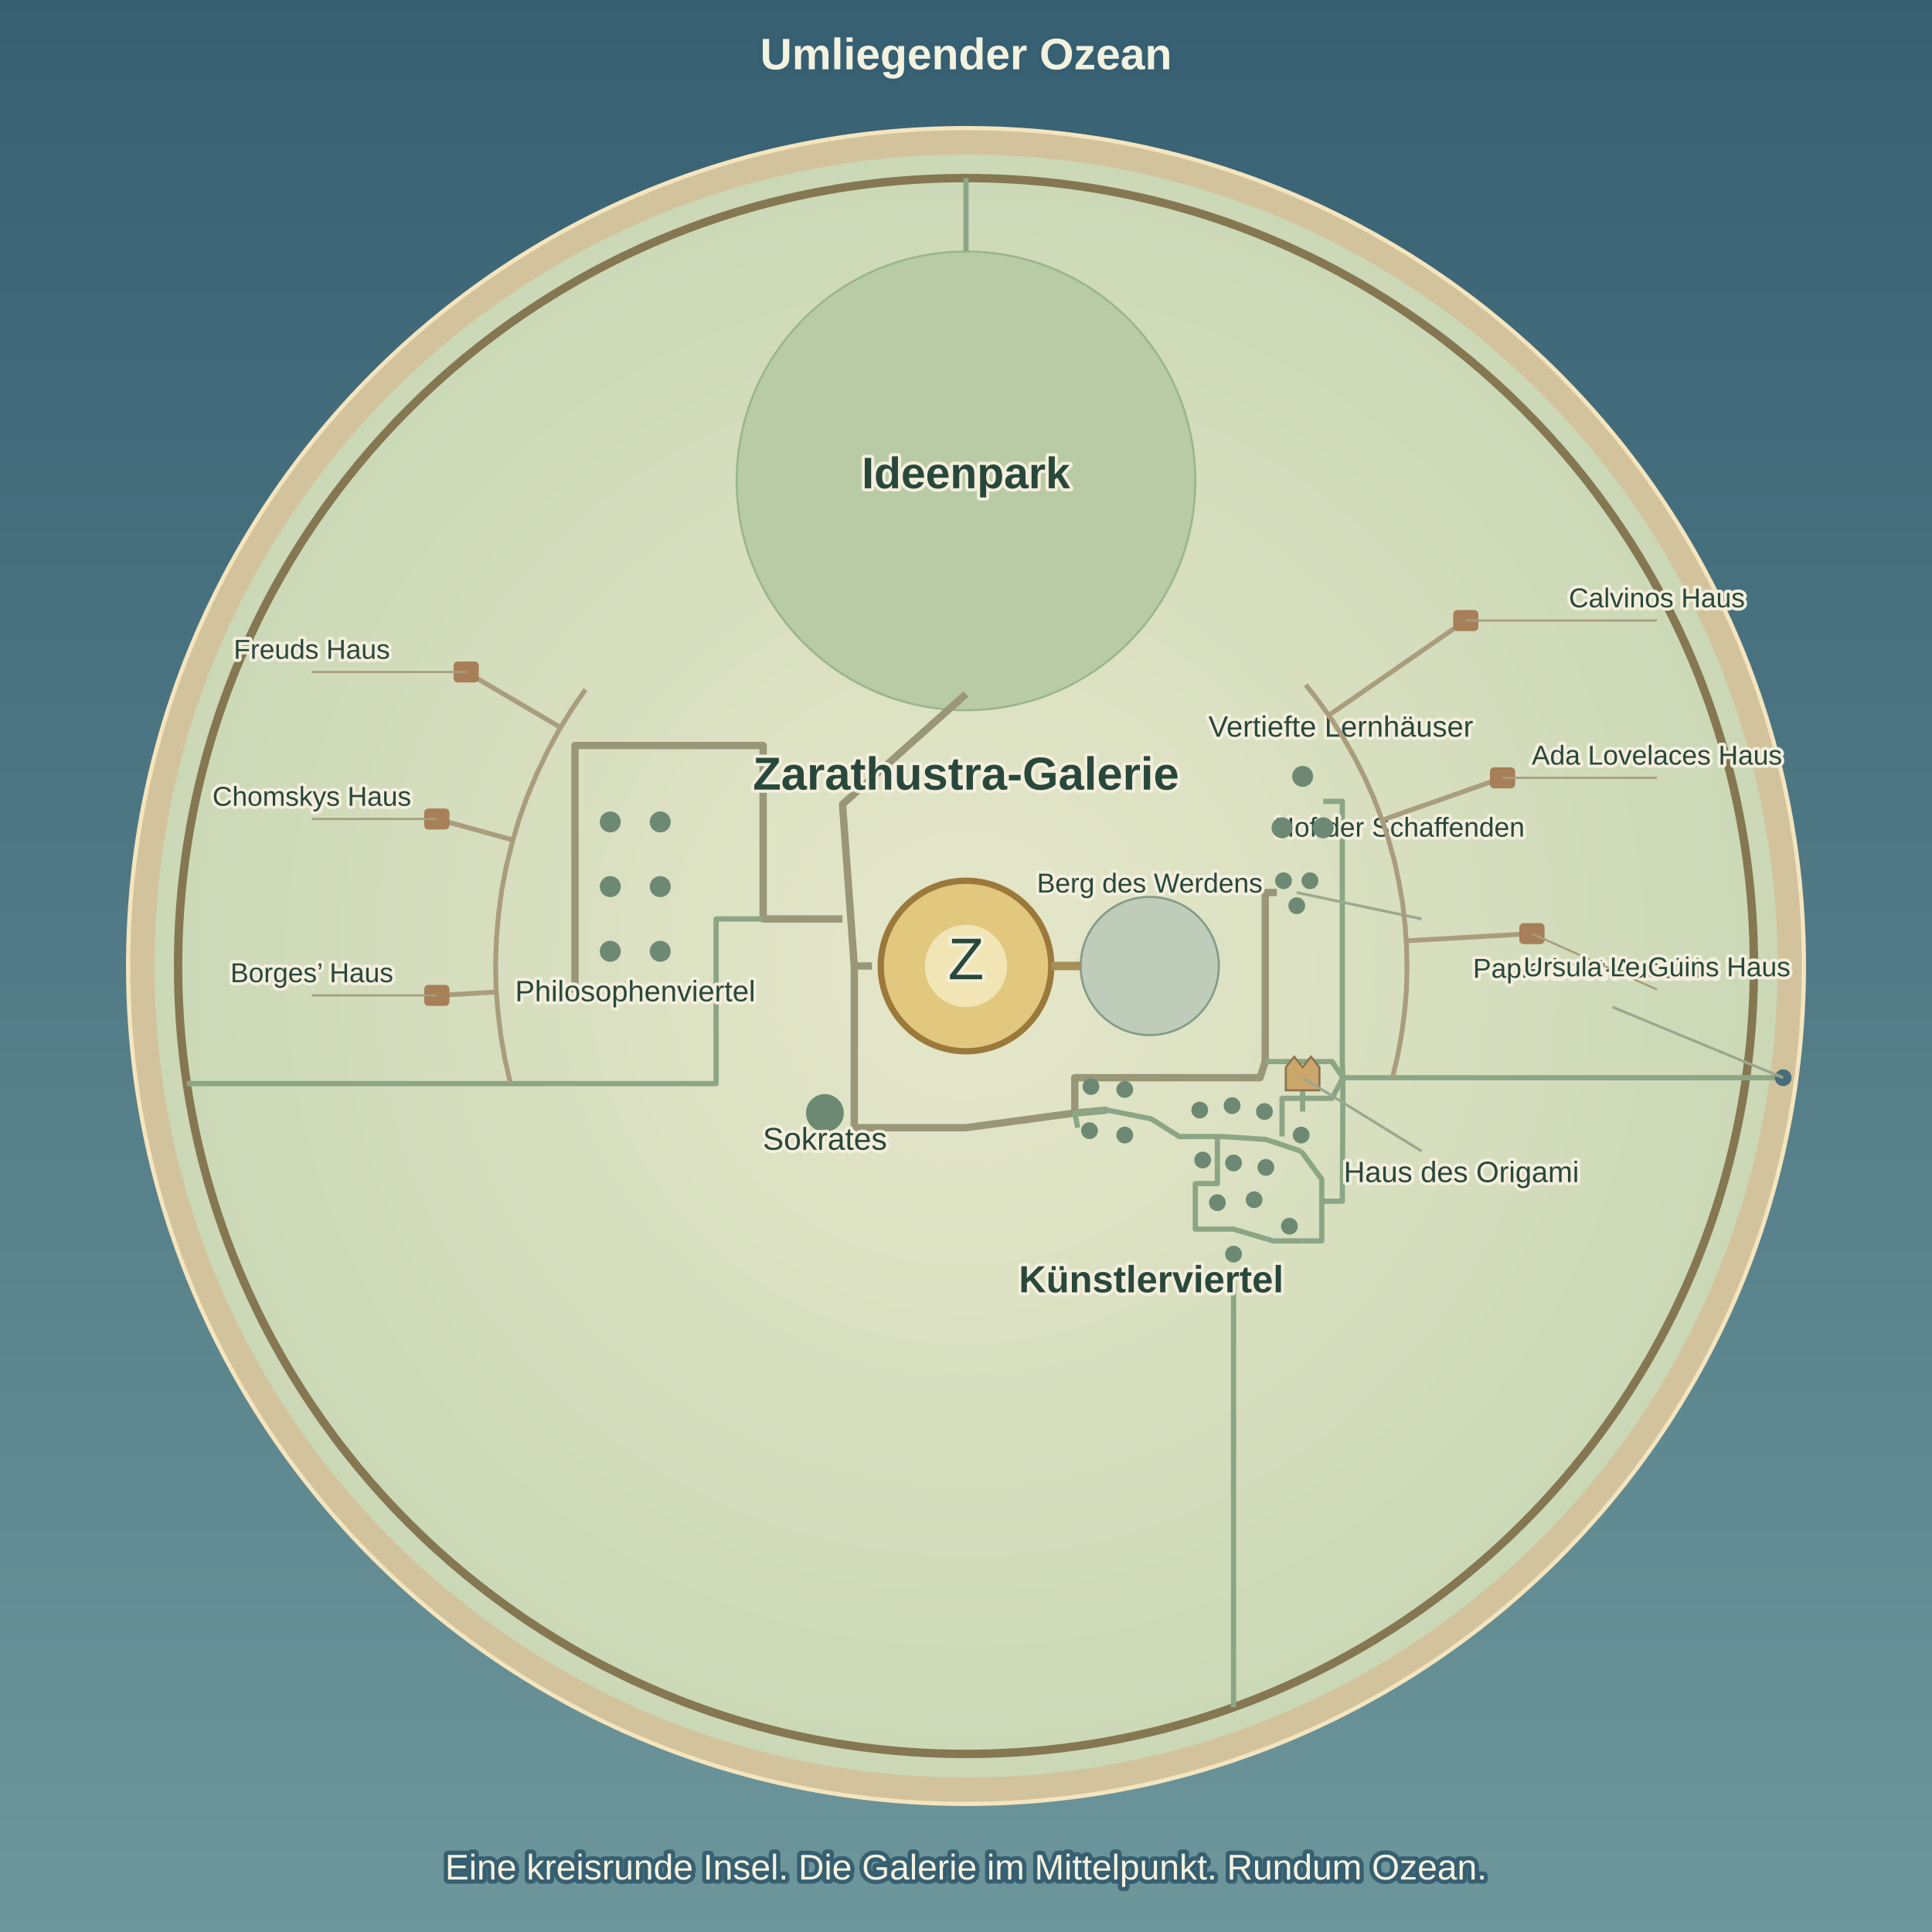
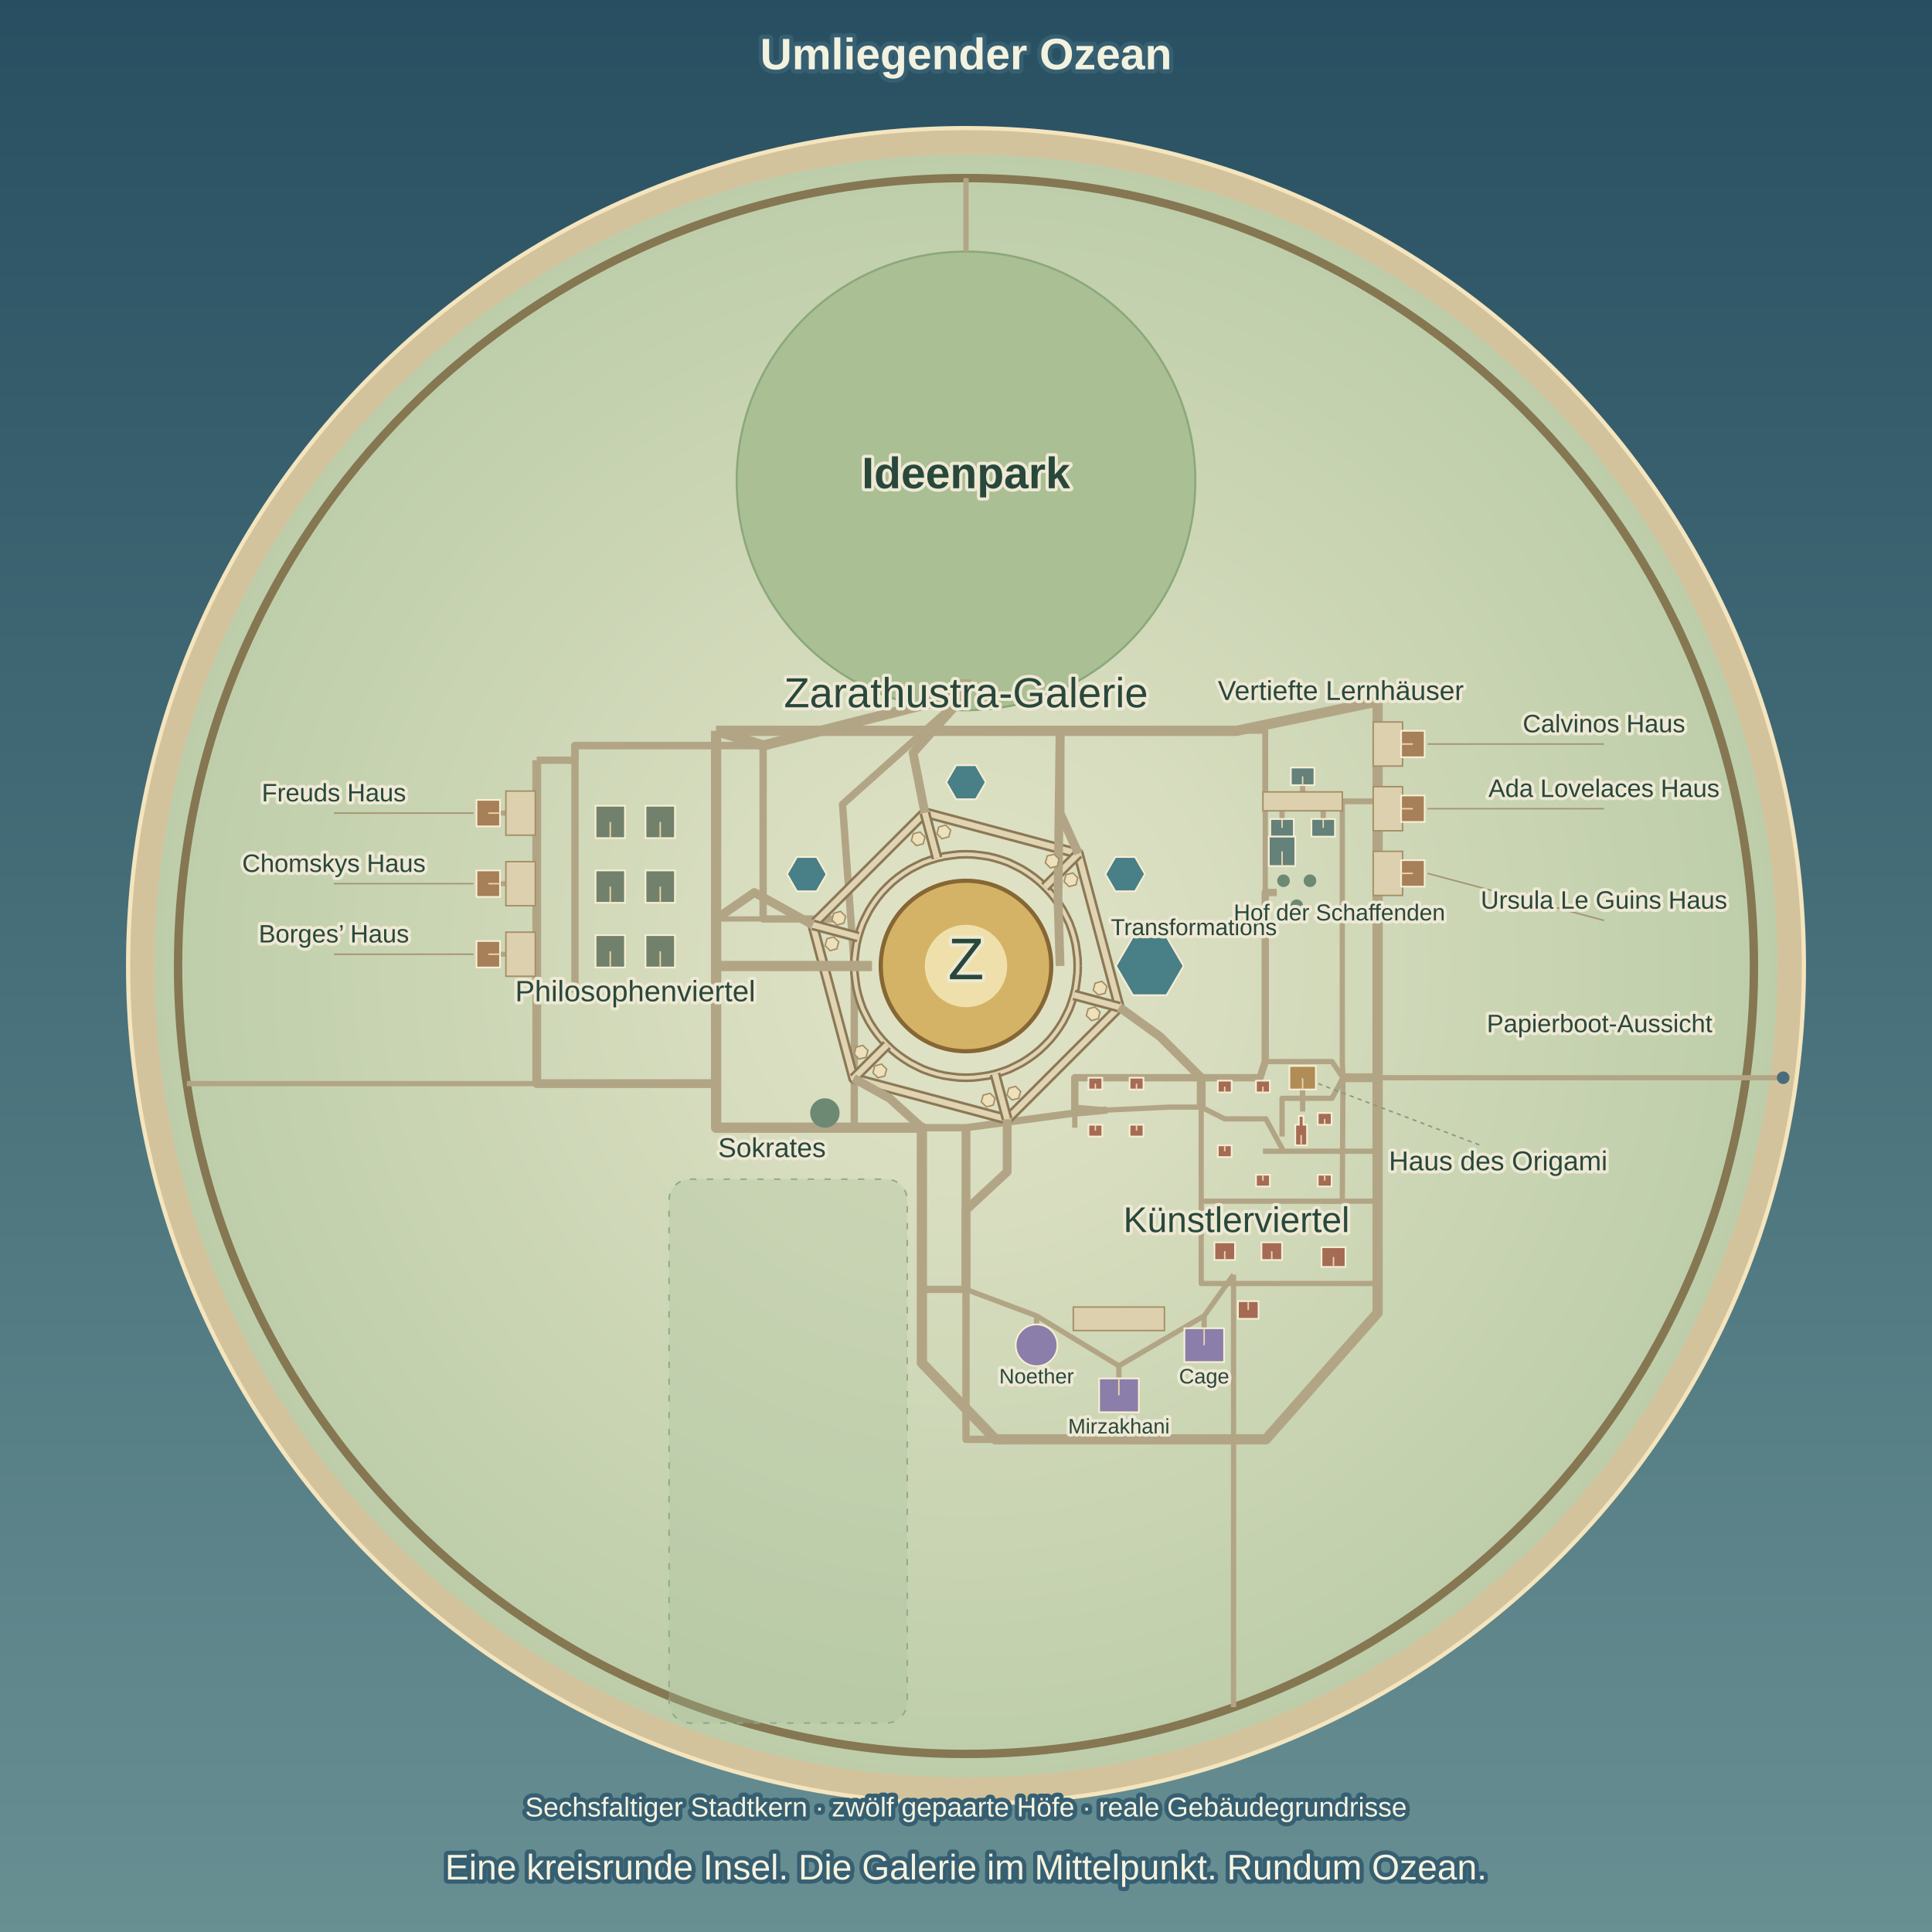
<svg xmlns="http://www.w3.org/2000/svg" viewBox="0 0 920 920" lang="de" role="img" aria-label="Eine Insel um Zarathustra">
  <defs>
    <linearGradient id="ocean" x2="0" y2="1">
-       <stop stop-color="#365f72" />
-       <stop offset="1" stop-color="#6d979b" />
+       <stop stop-color="#274f61" />
+       <stop offset="1" stop-color="#689093" />
    </linearGradient>
    <radialGradient id="lawn">
-       <stop stop-color="#e6e7ca" />
-       <stop offset="1" stop-color="#cbd8b6" />
+       <stop stop-color="#e3e4c8" />
+       <stop offset="1" stop-color="#bdcda9" />
    </radialGradient>
  </defs>
-   <style>text{paint-order:stroke;stroke:#f3efdc;stroke-width:3px;stroke-linejoin:round}text[font-size="21"],text[font-size="22"],text[font-size="18"]{font-weight:600}text[fill="#f3f2df"],text[fill="#f5f3df"]{stroke:#365f72;stroke-width:4px}</style>
+   <style>text{paint-order:stroke;stroke:#eee9d4;stroke-width:3px;stroke-linejoin:round}text[font-size="21"],text[font-size="22"],text[font-size="18"]{font-weight:600}text[fill="#f3f2df"],text[fill="#f5f3df"]{stroke:#365f72;stroke-width:4px}</style>
  <rect width="920" height="920" fill="url(#ocean)" />
  <g font-family="Tahoma,Arial,sans-serif" direction="ltr">
    <circle data-island="true" cx="460" cy="460" r="399" fill="#d3c39c" stroke="#f4e5be" stroke-width="2" />
    <circle cx="460" cy="460" r="386.4" fill="url(#lawn)" />
    <circle cx="460" cy="460" r="375.2" fill="none" stroke="#857751" stroke-width="4" />
+     <rect data-private-home-reserve="true" x="318.6" y="561.5" width="113.4" height="259" rx="10" fill="#a9bf9b" fill-opacity=".3" stroke="#8ca78a" stroke-width=".7" stroke-dasharray="3 5" />
    <text x="460" y="33" text-anchor="middle" font-size="21" fill="#f3f2df">Umliegender Ozean</text>
-     <circle cx="460" cy="229" r="109.2" fill="#b9cba4" stroke="#9ab68c" />
+     <circle cx="460" cy="229" r="109.2" fill="#aabf94" stroke="#8ba87c" />
    <text x="460" y="232.5" text-anchor="middle" font-size="21" fill="#29483c">Ideenpark</text>
-     <polyline points="415.2,460.0 406.8,460.0 406.8,537.0 460.0,537.0 511.8,530.0 527.2,528.6" fill="none" stroke="#999777" stroke-width="3.5" stroke-linejoin="round" />
-     <polyline points="406.8,460.0 401.2,383.0 460.0,330.5" fill="none" stroke="#999777" stroke-width="3.5" stroke-linejoin="round" />
-     <polyline points="511.8,530.0 511.8,513.2 600.0,513.2 602.5,505.5 602.5,425.0 608.0,425.0" fill="none" stroke="#999777" stroke-width="3.5" stroke-linejoin="round" />
-     <polyline points="401.2,437.6 363.4,437.6 363.4,355.0 273.8,355.0 273.8,472.6" fill="none" stroke="#999777" stroke-width="3.5" stroke-linejoin="round" />
-     <polyline points="513.2,537.0 511.8,530.0 527.2,528.6 548.2,532.8 561.5,541.2 581.8,541.2 602.8,542.6 619.6,548.2" fill="none" stroke="#8ca685" stroke-width="2.5" stroke-linejoin="round" />
-     <polyline points="579.7,541.2 579.7,563.6 569.2,563.6 569.2,585.3 587.4,585.3 606.3,590.9 620.3,590.9" fill="none" stroke="#8ca685" stroke-width="2.5" stroke-linejoin="round" />
-     <polyline points="619.6,548.2 629.4,561.5 629.4,590.9 620.3,590.9" fill="none" stroke="#8ca685" stroke-width="2.5" stroke-linejoin="round" />
-     <polyline points="610.5,541.2 610.5,523.0 620.3,523.0 620.3,518.8" fill="none" stroke="#8ca685" stroke-width="2.5" stroke-linejoin="round" />
-     <polyline points="620.3,529.3 620.3,518.8" fill="none" stroke="#8ca685" stroke-width="2.5" stroke-linejoin="round" />
-     <polyline points="620.3,523.0 634.3,523.0 639.5,513.2" fill="none" stroke="#8ca685" stroke-width="2.5" stroke-linejoin="round" />
-     <polyline points="630.1,381.6 639.2,381.6 639.2,505.5 639.5,513.2 639.2,572.0 629.4,572.0" fill="none" stroke="#8ca685" stroke-width="2.5" stroke-linejoin="round" />
-     <polyline points="602.5,505.5 610.5,505.5 634.3,505.5 639.5,513.2" fill="none" stroke="#8ca685" stroke-width="2.5" stroke-linejoin="round" />
-     <polyline points="639.5,513.2 705.0,513.2 831.4,513.2 849.1,513.2" fill="none" stroke="#8ca685" stroke-width="2.5" stroke-linejoin="round" />
-     <polyline points="460.0,119.8 460.0,84.8" fill="none" stroke="#8ca685" stroke-width="2.5" stroke-linejoin="round" />
-     <polyline points="363.4,437.6 341.0,437.6 341.0,516.0 215.0,516.0 89.0,516.0" fill="none" stroke="#8ca685" stroke-width="2.5" stroke-linejoin="round" />
-     <polyline points="587.4,607.0 587.4,677.0 587.4,812.9" fill="none" stroke="#8ca685" stroke-width="2.5" stroke-linejoin="round" />
-     <circle data-gallery-centre="true" cx="460" cy="460" r="40.6" fill="#e2c77e" stroke="#9b793a" stroke-width="3" />
-     <circle cx="460" cy="460" r="19.6" fill="#f1e5b5" />
+     <polyline points="415.2,460.0 406.8,460.0 406.8,537.0 460.0,537.0 511.8,530.0 527.2,528.6" fill="none" stroke="#b2a585" stroke-width="3.5" stroke-linejoin="round" />
+     <polyline points="406.8,460.0 401.2,383.0 460.0,330.5" fill="none" stroke="#b2a585" stroke-width="3.5" stroke-linejoin="round" />
+     <polyline points="511.8,530.0 511.8,513.2 600.0,513.2 602.5,505.5 602.5,425.0 608.0,425.0" fill="none" stroke="#b2a585" stroke-width="3.5" stroke-linejoin="round" />
+     <polyline points="401.2,437.6 363.4,437.6 363.4,355.0 273.8,355.0 273.8,472.6" fill="none" stroke="#b2a585" stroke-width="3.5" stroke-linejoin="round" />
+     <polyline points="511.8,537.0 511.8,527.2 527.2,528.6 556.6,527.2 572.0,527.2 583.2,532.8 602.8,532.8 611.2,548.2 619.6,548.2 637.8,548.2 656.0,548.2" fill="none" stroke="#b2a585" stroke-width="2.5" stroke-linejoin="round" />
+     <polyline points="572.0,527.2 572.0,611.2 635.0,611.2 656.0,611.2" fill="none" stroke="#b2a585" stroke-width="2.5" stroke-linejoin="round" />
+     <polyline points="572.0,572.0 656.0,572.0 656.0,611.2" fill="none" stroke="#b2a585" stroke-width="2.5" stroke-linejoin="round" />
+     <polyline points="656.0,548.2 656.0,513.2" fill="none" stroke="#b2a585" stroke-width="2.5" stroke-linejoin="round" />
+     <polyline points="601.4,548.2 611.2,548.2" fill="none" stroke="#b2a585" stroke-width="2.5" stroke-linejoin="round" />
+     <polyline points="610.5,541.2 610.5,523.0 620.3,523.0 620.3,518.8" fill="none" stroke="#b2a585" stroke-width="2.5" stroke-linejoin="round" />
+     <polyline points="620.3,529.3 620.3,518.8" fill="none" stroke="#b2a585" stroke-width="2.5" stroke-linejoin="round" />
+     <polyline points="620.3,523.0 634.3,523.0 639.5,513.2" fill="none" stroke="#b2a585" stroke-width="2.5" stroke-linejoin="round" />
+     <polyline points="630.1,381.6 639.2,381.6 639.2,505.5 639.5,513.2 639.2,572.0 629.4,572.0" fill="none" stroke="#b2a585" stroke-width="2.5" stroke-linejoin="round" />
+     <polyline points="602.5,505.5 610.5,505.5 634.3,505.5 639.5,513.2" fill="none" stroke="#b2a585" stroke-width="2.5" stroke-linejoin="round" />
+     <polyline points="639.5,513.2 705.0,513.2 831.4,513.2 849.1,513.2" fill="none" stroke="#b2a585" stroke-width="2.5" stroke-linejoin="round" />
+     <polyline points="460.0,119.8 460.0,84.8" fill="none" stroke="#b2a585" stroke-width="2.5" stroke-linejoin="round" />
+     <polyline points="363.4,437.6 341.0,437.6 341.0,516.0 215.0,516.0 89.0,516.0" fill="none" stroke="#b2a585" stroke-width="2.5" stroke-linejoin="round" />
+     <polyline points="587.4,607.0 587.4,677.0 587.4,812.9" fill="none" stroke="#b2a585" stroke-width="2.5" stroke-linejoin="round" />
+     <polyline points="460.0,614.0 493.6,626.6 532.8,650.4 573.4,626.6 587.4,607.0" fill="none" stroke="#b2a585" stroke-width="2.5" stroke-linejoin="round" />
+     <polyline points="493.6,626.6 493.6,632.2" fill="none" stroke="#b2a585" stroke-width="2.5" stroke-linejoin="round" />
+     <polyline points="532.8,650.4 532.8,656.0" fill="none" stroke="#b2a585" stroke-width="2.5" stroke-linejoin="round" />
+     <polyline points="573.4,626.6 573.4,632.2" fill="none" stroke="#b2a585" stroke-width="2.5" stroke-linejoin="round" />
+     <polyline points="602.5,425.0 602.5,381.6 630.1,381.6" fill="none" stroke="#b2a585" stroke-width="2.5" stroke-linejoin="round" />
+     <polyline points="610.5,381.6 610.5,390.0" fill="none" stroke="#b2a585" stroke-width="2.5" stroke-linejoin="round" />
+     <polyline points="630.1,381.6 630.1,390.0" fill="none" stroke="#b2a585" stroke-width="2.5" stroke-linejoin="round" />
+     <polyline points="620.3,381.6 620.3,373.9" fill="none" stroke="#b2a585" stroke-width="2.5" stroke-linejoin="round" />
+     <polyline points="255.6,362.0 255.6,516.0 341.0,516.0" fill="none" stroke="#b2a585" stroke-width="4.2" stroke-linejoin="round" />
+     <polyline points="255.6,362.0 273.8,362.0 273.8,355.0 363.4,355.0" fill="none" stroke="#b2a585" stroke-width="3.5" stroke-linejoin="round" />
+     <polyline points="656.0,334.0 656.0,513.2 639.5,513.2" fill="none" stroke="#b2a585" stroke-width="4.2" stroke-linejoin="round" />
+     <polyline points="238.2,387.2 255.6,387.2" fill="none" stroke="#b2a585" stroke-width="2.38" stroke-linejoin="round" />
+     <polyline points="238.2,420.8 255.6,420.8" fill="none" stroke="#b2a585" stroke-width="2.38" stroke-linejoin="round" />
+     <polyline points="238.2,454.4 255.6,454.4" fill="none" stroke="#b2a585" stroke-width="2.38" stroke-linejoin="round" />
+     <polyline points="667.1,354.3 656.0,354.3" fill="none" stroke="#b2a585" stroke-width="2.38" stroke-linejoin="round" />
+     <polyline points="667.1,385.1 656.0,385.1" fill="none" stroke="#b2a585" stroke-width="2.38" stroke-linejoin="round" />
+     <polyline points="667.1,415.9 656.0,415.9" fill="none" stroke="#b2a585" stroke-width="2.38" stroke-linejoin="round" />
+     <polyline points="533.0,479.6 479.6,533.0 406.5,513.5 387.0,440.4 440.4,387.0 513.5,406.5 533.0,479.6" fill="none" stroke="#8b7856" stroke-width="5.2" stroke-linejoin="round" data-street="sixfold-hexagon" />
+     <polyline points="533.0,479.6 479.6,533.0 406.5,513.5 387.0,440.4 440.4,387.0 513.5,406.5 533.0,479.6" fill="none" stroke="#e0d4b3" stroke-width="2.8" stroke-linejoin="round" />
+     <polyline points="513.2,460.0 513.1,463.5 512.7,466.9 512.2,470.4 511.4,473.8 510.4,477.1 509.2,480.4 507.7,483.5 506.1,486.6 504.2,489.6 502.2,492.4 500.0,495.1 497.6,497.6 495.1,500.0 492.4,502.2 489.6,504.2 486.6,506.1 483.5,507.7 480.4,509.2 477.1,510.4 473.8,511.4 470.4,512.2 466.9,512.7 463.5,513.1 460.0,513.2 456.5,513.1 453.1,512.7 449.6,512.2 446.2,511.4 442.9,510.4 439.6,509.2 436.5,507.7 433.4,506.1 430.4,504.2 427.6,502.2 424.9,500.0 422.4,497.6 420.0,495.1 417.8,492.4 415.8,489.6 413.9,486.6 412.3,483.5 410.8,480.4 409.6,477.1 408.6,473.8 407.8,470.4 407.3,466.9 406.9,463.5 406.8,460.0 406.9,456.5 407.3,453.1 407.8,449.6 408.6,446.2 409.6,442.9 410.8,439.6 412.3,436.5 413.9,433.4 415.8,430.4 417.8,427.6 420.0,424.9 422.4,422.4 424.9,420.0 427.6,417.8 430.4,415.8 433.4,413.9 436.5,412.3 439.6,410.8 442.9,409.6 446.2,408.6 449.6,407.8 453.1,407.3 456.5,406.9 460.0,406.8 463.5,406.9 466.9,407.3 470.4,407.8 473.8,408.6 477.1,409.6 480.4,410.8 483.5,412.3 486.6,413.9 489.6,415.8 492.4,417.8 495.1,420.0 497.6,422.4 500.0,424.9 502.2,427.6 504.2,430.4 506.1,433.4 507.7,436.5 509.2,439.6 510.4,442.9 511.4,446.2 512.2,449.6 512.7,453.1 513.1,456.5 513.2,460.0" fill="none" stroke="#8b7856" stroke-width="4.15" stroke-linejoin="round" data-street="gallery-promenade" />
+     <polyline points="513.2,460.0 513.1,463.5 512.7,466.9 512.2,470.4 511.4,473.8 510.4,477.1 509.2,480.4 507.7,483.5 506.1,486.6 504.2,489.6 502.2,492.4 500.0,495.1 497.6,497.6 495.1,500.0 492.4,502.2 489.6,504.2 486.6,506.1 483.5,507.7 480.4,509.2 477.1,510.4 473.8,511.4 470.4,512.2 466.9,512.7 463.5,513.1 460.0,513.2 456.5,513.1 453.1,512.7 449.6,512.2 446.2,511.4 442.9,510.4 439.6,509.2 436.5,507.7 433.4,506.1 430.4,504.2 427.6,502.2 424.9,500.0 422.4,497.6 420.0,495.1 417.8,492.4 415.8,489.6 413.9,486.6 412.3,483.5 410.8,480.4 409.6,477.1 408.6,473.8 407.8,470.4 407.3,466.9 406.9,463.5 406.8,460.0 406.9,456.5 407.3,453.1 407.8,449.6 408.6,446.2 409.6,442.9 410.8,439.6 412.3,436.5 413.9,433.4 415.8,430.4 417.8,427.6 420.0,424.9 422.4,422.4 424.9,420.0 427.6,417.8 430.4,415.8 433.4,413.9 436.5,412.3 439.6,410.8 442.9,409.6 446.2,408.6 449.6,407.8 453.1,407.3 456.5,406.9 460.0,406.8 463.5,406.9 466.9,407.3 470.4,407.8 473.8,408.6 477.1,409.6 480.4,410.8 483.5,412.3 486.6,413.9 489.6,415.8 492.4,417.8 495.1,420.0 497.6,422.4 500.0,424.9 502.2,427.6 504.2,430.4 506.1,433.4 507.7,436.5 509.2,439.6 510.4,442.9 511.4,446.2 512.2,449.6 512.7,453.1 513.1,456.5 513.2,460.0" fill="none" stroke="#e0d4b3" stroke-width="1.75" stroke-linejoin="round" />
+     <polyline points="511.4,473.8 533.0,479.6" fill="none" stroke="#8b7856" stroke-width="5.2" stroke-linejoin="round" data-street="civic-view-1" />
+     <polyline points="511.4,473.8 533.0,479.6" fill="none" stroke="#e0d4b3" stroke-width="2.8" stroke-linejoin="round" />
+     <polyline points="473.8,511.4 479.6,533.0" fill="none" stroke="#8b7856" stroke-width="5.2" stroke-linejoin="round" data-street="civic-view-2" />
+     <polyline points="473.8,511.4 479.6,533.0" fill="none" stroke="#e0d4b3" stroke-width="2.8" stroke-linejoin="round" />
+     <polyline points="422.4,497.6 406.5,513.5" fill="none" stroke="#8b7856" stroke-width="5.2" stroke-linejoin="round" data-street="civic-view-3" />
+     <polyline points="422.4,497.6 406.5,513.5" fill="none" stroke="#e0d4b3" stroke-width="2.8" stroke-linejoin="round" />
+     <polyline points="408.6,446.2 387.0,440.4" fill="none" stroke="#8b7856" stroke-width="5.2" stroke-linejoin="round" data-street="civic-view-4" />
+     <polyline points="408.6,446.2 387.0,440.4" fill="none" stroke="#e0d4b3" stroke-width="2.8" stroke-linejoin="round" />
+     <polyline points="446.2,408.6 440.4,387.0" fill="none" stroke="#8b7856" stroke-width="5.2" stroke-linejoin="round" data-street="civic-view-5" />
+     <polyline points="446.2,408.6 440.4,387.0" fill="none" stroke="#e0d4b3" stroke-width="2.8" stroke-linejoin="round" />
+     <polyline points="497.6,422.4 513.5,406.5" fill="none" stroke="#8b7856" stroke-width="5.2" stroke-linejoin="round" data-street="civic-view-6" />
+     <polyline points="497.6,422.4 513.5,406.5" fill="none" stroke="#e0d4b3" stroke-width="2.8" stroke-linejoin="round" />
+     <polyline points="533.0,479.6 552.4,493.6 572.0,513.2 572.0,527.2" fill="none" stroke="#b2a585" stroke-width="4.2" stroke-linejoin="round" data-street="civic-artists-link" />
+     <polyline points="479.6,533.0 479.6,558.0 460.0,576.2 460.0,614.0" fill="none" stroke="#b2a585" stroke-width="4.2" stroke-linejoin="round" data-street="civic-learning-link" />
+     <polyline points="406.5,513.5 423.6,523.0 439.0,537.0" fill="none" stroke="#b2a585" stroke-width="4.2" stroke-linejoin="round" data-street="civic-socrates-link" />
+     <polyline points="387.0,440.4 359.2,425.0 341.0,437.6" fill="none" stroke="#b2a585" stroke-width="4.2" stroke-linejoin="round" data-street="civic-philosophers-link" />
+     <polyline points="440.4,387.0 434.8,358.5 460.0,330.5" fill="none" stroke="#b2a585" stroke-width="4.2" stroke-linejoin="round" data-street="civic-park-link" />
+     <polyline points="513.5,406.5 504.8,387.2 504.8,348.0" fill="none" stroke="#b2a585" stroke-width="4.2" stroke-linejoin="round" data-street="civic-pattern-link" />
+     <polyline points="341.0,348.0 504.8,348.0 588.8,348.0 656.0,334.0 656.0,513.2 656.0,625.2 602.8,685.4 474.0,685.4 439.0,649.0 439.0,537.0 341.0,537.0 341.0,437.6 341.0,348.0" fill="none" stroke="#b2a585" stroke-width="4.9" stroke-linejoin="round" data-street="civic-circuit" />
+     <polyline points="415.2,460.0 341.0,460.0" fill="none" stroke="#b2a585" stroke-width="4.9" stroke-linejoin="round" data-street="gallery-west" />
+     <polyline points="341.0,348.0 363.4,355.0 460.0,330.5 460.0,323.5" fill="none" stroke="#b2a585" stroke-width="4.9" stroke-linejoin="round" data-street="park-approach" />
+     <polyline points="504.8,460.0 503.8,427.8 504.8,348.0" fill="none" stroke="#b2a585" stroke-width="4.2" stroke-linejoin="round" data-street="east-garden-avenue" />
+     <polyline points="588.8,348.0 602.5,348.0 602.5,381.6" fill="none" stroke="#b2a585" stroke-width="2.8" stroke-linejoin="round" data-street="study-approach" />
+     <polyline points="639.2,381.6 656.0,381.6" fill="none" stroke="#b2a585" stroke-width="2.8" stroke-linejoin="round" data-street="study-east-link" />
+     <polyline points="460.0,537.0 460.0,614.0" fill="none" stroke="#b2a585" stroke-width="4.2" stroke-linejoin="round" data-street="southern-learning-walk" />
+     <polyline points="439.0,614.0 460.0,614.0 460.0,685.4 474.0,685.4" fill="none" stroke="#b2a585" stroke-width="3.5" stroke-linejoin="round" data-street="southern-garden-link" />
+     <polygon data-civic-court="paired-court-0-left" points="526.2,473.0 523.0,473.8 520.6,471.5 521.5,468.2 524.7,467.3 527.1,469.7" fill="#eee0bb" stroke="#a48f65" stroke-width=".7" />
+     <polygon data-civic-court="paired-court-0-right" points="523.0,485.1 519.7,486.0 517.3,483.6 518.2,480.4 521.4,479.5 523.8,481.9" fill="#eee0bb" stroke="#a48f65" stroke-width=".7" />
+     <polygon data-civic-court="paired-court-1-left" points="481.9,523.8 479.5,521.4 480.4,518.2 483.6,517.3 486.0,519.7 485.1,523.0" fill="#eee0bb" stroke="#a48f65" stroke-width=".7" />
+     <polygon data-civic-court="paired-court-1-right" points="469.7,527.1 467.3,524.7 468.2,521.5 471.5,520.6 473.8,523.0 473.0,526.2" fill="#eee0bb" stroke="#a48f65" stroke-width=".7" />
+     <polygon data-civic-court="paired-court-2-left" points="415.7,510.9 416.5,507.6 419.8,506.7 422.2,509.1 421.3,512.4 418.0,513.2" fill="#eee0bb" stroke="#a48f65" stroke-width=".7" />
+     <polygon data-civic-court="paired-court-2-right" points="406.8,502.0 407.6,498.7 410.9,497.8 413.3,500.2 412.4,503.5 409.1,504.3" fill="#eee0bb" stroke="#a48f65" stroke-width=".7" />
+     <polygon data-civic-court="paired-court-3-left" points="393.8,447.0 397.0,446.2 399.4,448.5 398.5,451.8 395.3,452.7 392.9,450.3" fill="#eee0bb" stroke="#a48f65" stroke-width=".7" />
+     <polygon data-civic-court="paired-court-3-right" points="397.0,434.9 400.3,434.0 402.7,436.4 401.8,439.6 398.6,440.5 396.2,438.1" fill="#eee0bb" stroke="#a48f65" stroke-width=".7" />
+     <polygon data-civic-court="paired-court-4-left" points="438.1,396.2 440.5,398.6 439.6,401.8 436.4,402.7 434.0,400.3 434.9,397.0" fill="#eee0bb" stroke="#a48f65" stroke-width=".7" />
+     <polygon data-civic-court="paired-court-4-right" points="450.3,392.9 452.7,395.3 451.8,398.5 448.5,399.4 446.2,397.0 447.0,393.8" fill="#eee0bb" stroke="#a48f65" stroke-width=".7" />
+     <polygon data-civic-court="paired-court-5-left" points="504.3,409.1 503.5,412.4 500.2,413.3 497.8,410.9 498.7,407.6 502.0,406.8" fill="#eee0bb" stroke="#a48f65" stroke-width=".7" />
+     <polygon data-civic-court="paired-court-5-right" points="513.2,418.0 512.4,421.3 509.1,422.2 506.7,419.8 507.6,416.5 510.9,415.7" fill="#eee0bb" stroke="#a48f65" stroke-width=".7" />
+     <polygon data-civic-court="freud-forecourt" points="240.9,376.7 254.9,376.7 254.9,397.7 240.9,397.7" fill="#dcd0af" stroke="#a48f65" stroke-width=".7" />
+     <polygon data-civic-court="chomsky-forecourt" points="240.9,410.3 254.9,410.3 254.9,431.3 240.9,431.3" fill="#dcd0af" stroke="#a48f65" stroke-width=".7" />
+     <polygon data-civic-court="borges-forecourt" points="240.9,443.9 254.9,443.9 254.9,464.9 240.9,464.9" fill="#dcd0af" stroke="#a48f65" stroke-width=".7" />
+     <polygon data-civic-court="calvino-forecourt" points="653.9,343.8 667.9,343.8 667.9,364.8 653.9,364.8" fill="#dcd0af" stroke="#a48f65" stroke-width=".7" />
+     <polygon data-civic-court="ada-forecourt" points="653.9,374.6 667.9,374.6 667.9,395.6 653.9,395.6" fill="#dcd0af" stroke="#a48f65" stroke-width=".7" />
+     <polygon data-civic-court="leguin-forecourt" points="653.9,405.4 667.9,405.4 667.9,426.4 653.9,426.4" fill="#dcd0af" stroke="#a48f65" stroke-width=".7" />
+     <polygon data-civic-court="study-court" points="601.4,377.1 639.2,377.1 639.2,386.1 601.4,386.1" fill="#dcd0af" stroke="#a48f65" stroke-width=".7" />
+     <polygon data-civic-court="seminar-garden" points="511.1,622.4 554.5,622.4 554.5,633.6 511.1,633.6" fill="#dcd0af" stroke="#a48f65" stroke-width=".7" />
+     <circle data-gallery-centre="true" cx="460" cy="460" r="40.6" fill="#d5b366" stroke="#866734" stroke-width="2" />
+     <circle cx="460" cy="460" r="19.6" fill="#efe0ab" />
    <text x="460" y="466.3" text-anchor="middle" font-size="28" fill="#29483c">Z</text>
-     <text x="460" y="376" text-anchor="middle" font-size="22" fill="#29483c">Zarathustra-Galerie</text>
-     <circle cx="547.5" cy="460" r="32.9" fill="#bfccba" stroke="#839b87" />
-     <text x="547.5" y="425" text-anchor="middle" font-size="13" fill="#29483c">Berg des Werdens</text>
-     <polyline points="500.6,460.0 514.6,460.0" fill="none" stroke="#a78d57" stroke-width="4" stroke-linejoin="round" />
-     <circle cx="290.6" cy="391.4" r="5" fill="#6d8973" />
-     <circle cx="314.4" cy="391.4" r="5" fill="#6d8973" />
-     <circle cx="290.6" cy="422.2" r="5" fill="#6d8973" />
-     <circle cx="314.4" cy="422.2" r="5" fill="#6d8973" />
-     <circle cx="290.6" cy="453" r="5" fill="#6d8973" />
-     <circle cx="314.4" cy="453" r="5" fill="#6d8973" />
+     <text x="460" y="336.8" text-anchor="middle" font-size="20" fill="#29483c">Zarathustra-Galerie</text>
+     <polygon data-building-footprint="freud" data-centre="-325,-104" data-house="freud" points="226.9,393.5 226.9,380.9 238.1,380.9 238.1,393.5" fill="#a77f58" stroke="#f7efd5" stroke-width=".8" />
+     <polyline points="232.5,387.2 238.1,387.2" fill="none" stroke="#ead7a8" stroke-width="0.7" stroke-linejoin="round" />
+     <polygon data-building-footprint="chomsky" data-centre="-325,-56" data-house="chomsky" points="226.9,427.1 226.9,414.5 238.1,414.5 238.1,427.1" fill="#a77f58" stroke="#f7efd5" stroke-width=".8" />
+     <polyline points="232.5,420.8 238.1,420.8" fill="none" stroke="#ead7a8" stroke-width="0.7" stroke-linejoin="round" />
+     <polygon data-building-footprint="borges" data-centre="-325,-8" data-house="borges" points="226.9,460.7 226.9,448.1 238.1,448.1 238.1,460.7" fill="#a77f58" stroke="#f7efd5" stroke-width=".8" />
+     <polyline points="232.5,454.4 238.1,454.4" fill="none" stroke="#ead7a8" stroke-width="0.7" stroke-linejoin="round" />
+     <polygon data-building-footprint="calvino" data-centre="304,-151" data-house="calvino" points="678.4,348.0 678.4,360.6 667.2,360.6 667.2,348.0" fill="#a77f58" stroke="#f7efd5" stroke-width=".8" />
+     <polyline points="672.8,354.3 667.2,354.3" fill="none" stroke="#ead7a8" stroke-width="0.7" stroke-linejoin="round" />
+     <polygon data-building-footprint="ada" data-centre="304,-107" data-house="ada" points="678.4,378.8 678.4,391.4 667.2,391.4 667.2,378.8" fill="#a77f58" stroke="#f7efd5" stroke-width=".8" />
+     <polyline points="672.8,385.1 667.2,385.1" fill="none" stroke="#ead7a8" stroke-width="0.7" stroke-linejoin="round" />
+     <polygon data-building-footprint="leguin" data-centre="304,-63" data-house="leguin" points="678.4,409.6 678.4,422.2 667.2,422.2 667.2,409.6" fill="#a77f58" stroke="#f7efd5" stroke-width=".8" />
+     <polyline points="672.8,415.9 667.2,415.9" fill="none" stroke="#ead7a8" stroke-width="0.7" stroke-linejoin="round" />
+     <polygon data-building-footprint="plato" data-centre="-242,-98" points="283.6,383.7 297.6,383.7 297.6,399.1 283.6,399.1" fill="#71816b" stroke="#f7efd5" stroke-width=".8" />
+     <polyline points="290.6,391.4 290.6,399.1" fill="none" stroke="#ead7a8" stroke-width="0.7" stroke-linejoin="round" />
+     <polygon data-building-footprint="aristotle" data-centre="-208,-98" points="307.4,383.7 321.4,383.7 321.4,399.1 307.4,399.1" fill="#71816b" stroke="#f7efd5" stroke-width=".8" />
+     <polyline points="314.4,391.4 314.4,399.1" fill="none" stroke="#ead7a8" stroke-width="0.7" stroke-linejoin="round" />
+     <polygon data-building-footprint="epicurus" data-centre="-242,-54" points="283.6,414.5 297.6,414.5 297.6,429.9 283.6,429.9" fill="#71816b" stroke="#f7efd5" stroke-width=".8" />
+     <polyline points="290.6,422.2 290.6,429.9" fill="none" stroke="#ead7a8" stroke-width="0.7" stroke-linejoin="round" />
+     <polygon data-building-footprint="hypatia" data-centre="-208,-54" points="307.4,414.5 321.4,414.5 321.4,429.9 307.4,429.9" fill="#71816b" stroke="#f7efd5" stroke-width=".8" />
+     <polyline points="314.4,422.2 314.4,429.9" fill="none" stroke="#ead7a8" stroke-width="0.7" stroke-linejoin="round" />
+     <polygon data-building-footprint="confucius" data-centre="-242,-10" points="283.6,445.3 297.6,445.3 297.6,460.7 283.6,460.7" fill="#71816b" stroke="#f7efd5" stroke-width=".8" />
+     <polyline points="290.6,453.0 290.6,460.7" fill="none" stroke="#ead7a8" stroke-width="0.7" stroke-linejoin="round" />
+     <polygon data-building-footprint="ibn-sina" data-centre="-208,-10" points="307.4,445.3 321.4,445.3 321.4,460.7 307.4,460.7" fill="#71816b" stroke="#f7efd5" stroke-width=".8" />
+     <polyline points="314.4,453.0 314.4,460.7" fill="none" stroke="#ead7a8" stroke-width="0.7" stroke-linejoin="round" />
+     <polygon data-building-footprint="proof" data-centre="215,-94" points="616.1,398.4 604.9,398.4 604.9,390.0 616.1,390.0" fill="#64817a" stroke="#f7efd5" stroke-width=".8" />
+     <polyline points="610.5,394.2 610.5,390.0" fill="none" stroke="#ead7a8" stroke-width="0.7" stroke-linejoin="round" />
+     <polygon data-building-footprint="uncertainty" data-centre="243,-94" points="635.7,398.4 624.5,398.4 624.5,390.0 635.7,390.0" fill="#64817a" stroke="#f7efd5" stroke-width=".8" />
+     <polyline points="630.1,394.2 630.1,390.0" fill="none" stroke="#ead7a8" stroke-width="0.7" stroke-linejoin="round" />
+     <polygon data-building-footprint="computation" data-centre="229,-129" points="614.7,365.5 625.9,365.5 625.9,373.9 614.7,373.9" fill="#64817a" stroke="#f7efd5" stroke-width=".8" />
+     <polyline points="620.3,369.7 620.3,373.9" fill="none" stroke="#ead7a8" stroke-width="0.7" stroke-linejoin="round" />
+     <polygon data-building-footprint="proof-atelier" data-centre="215,-78" points="604.2,398.4 616.8,398.4 616.8,412.4 604.2,412.4" fill="#64817a" stroke="#f7efd5" stroke-width=".8" />
+     <polyline points="610.5,405.4 610.5,412.4" fill="none" stroke="#ead7a8" stroke-width="0.7" stroke-linejoin="round" />
+     <circle data-building-footprint="noether" data-centre="48,258" cx="493.6" cy="640.6" r="9.94" fill="#8b7eaa" stroke="#f7efd5" stroke-width=".8" />
+     <polygon data-building-footprint="mirzakhani" data-centre="104,292" points="542.3,672.5 523.4,672.5 523.4,656.4 542.3,656.4" fill="#8b7eaa" stroke="#f7efd5" stroke-width=".8" />
+     <polyline points="532.8,664.4 532.8,656.4" fill="none" stroke="#ead7a8" stroke-width="0.7" stroke-linejoin="round" />
+     <polygon data-building-footprint="cage" data-centre="162,258" points="582.9,648.6 564.0,648.6 564.0,632.5 582.9,632.5" fill="#8b7eaa" stroke="#f7efd5" stroke-width=".8" />
+     <polyline points="573.4,640.6 573.4,632.5" fill="none" stroke="#ead7a8" stroke-width="0.7" stroke-linejoin="round" />
+     <polygon data-building-footprint="aperiodic" data-centre="-108.25,-62.5" points="388.9,408.1 393.6,416.3 388.9,424.4 379.5,424.4 374.8,416.2 379.5,408.1" fill="#497f86" stroke="#f7efd5" stroke-width=".8" />
+     <polygon data-building-footprint="inflation" data-centre="0,-125" points="469.4,372.5 464.7,380.6 455.3,380.6 450.6,372.5 455.3,364.4 464.7,364.4" fill="#497f86" stroke="#f7efd5" stroke-width=".8" />
+     <polygon data-building-footprint="symmetry" data-centre="108.25,-62.5" points="540.5,424.4 531.1,424.4 526.4,416.3 531.1,408.1 540.5,408.1 545.2,416.2" fill="#497f86" stroke="#f7efd5" stroke-width=".8" />
+     <polygon data-building-footprint="transformations" data-centre="125,0" data-transformation-house="true" points="563.6,460.0 555.5,473.9 539.5,473.9 531.4,460.0 539.5,446.1 555.5,446.1" fill="#497f86" stroke="#f7efd5" stroke-width=".8" />
+     <polygon data-building-footprint="monet" data-centre="88,80" points="518.3,513.2 524.9,513.2 524.9,518.8 518.3,518.8" fill="#a56b55" stroke="#f7efd5" stroke-width=".8" />
+     <polyline points="521.6,516.0 521.6,518.8" fill="none" stroke="#ead7a8" stroke-width="0.7" stroke-linejoin="round" />
+     <polygon data-building-footprint="van-gogh" data-centre="116,80" points="537.9,513.2 544.5,513.2 544.5,518.8 537.9,518.8" fill="#a56b55" stroke="#f7efd5" stroke-width=".8" />
+     <polyline points="541.2,516.0 541.2,518.8" fill="none" stroke="#ead7a8" stroke-width="0.7" stroke-linejoin="round" />
+     <polygon data-building-footprint="hilma-af-klint" data-centre="88,112" points="518.3,535.6 524.9,535.6 524.9,541.2 518.3,541.2" fill="#a56b55" stroke="#f7efd5" stroke-width=".8" />
+     <polyline points="521.6,538.4 521.6,535.6" fill="none" stroke="#ead7a8" stroke-width="0.7" stroke-linejoin="round" />
+     <polygon data-building-footprint="morris" data-centre="116,112" points="537.9,535.6 544.5,535.6 544.5,541.2 537.9,541.2" fill="#a56b55" stroke="#f7efd5" stroke-width=".8" />
+     <polyline points="541.2,538.4 541.2,535.6" fill="none" stroke="#ead7a8" stroke-width="0.7" stroke-linejoin="round" />
+     <polygon data-building-footprint="kandinsky" data-centre="176,82" points="579.9,514.6 586.5,514.6 586.5,520.2 579.9,520.2" fill="#a56b55" stroke="#f7efd5" stroke-width=".8" />
+     <polyline points="583.2,517.4 583.2,520.2" fill="none" stroke="#ead7a8" stroke-width="0.7" stroke-linejoin="round" />
+     <polygon data-building-footprint="hokusai" data-centre="202,82" points="598.1,514.6 604.7,514.6 604.7,520.2 598.1,520.2" fill="#a56b55" stroke="#f7efd5" stroke-width=".8" />
+     <polyline points="601.4,517.4 601.4,520.2" fill="none" stroke="#ead7a8" stroke-width="0.7" stroke-linejoin="round" />
+     <polygon data-building-footprint="rodin" data-centre="244,104" points="627.5,530.0 634.1,530.0 634.1,535.6 627.5,535.6" fill="#a56b55" stroke="#f7efd5" stroke-width=".8" />
+     <polyline points="630.8,532.8 630.8,535.6" fill="none" stroke="#ead7a8" stroke-width="0.7" stroke-linejoin="round" />
+     <polygon data-building-footprint="mondrian" data-centre="176,126" points="579.9,545.4 586.5,545.4 586.5,551.0 579.9,551.0" fill="#a56b55" stroke="#f7efd5" stroke-width=".8" />
+     <polyline points="583.2,548.2 583.2,545.4" fill="none" stroke="#ead7a8" stroke-width="0.7" stroke-linejoin="round" />
+     <polygon data-building-footprint="lange" data-centre="202,146" points="598.1,559.4 604.7,559.4 604.7,565.0 598.1,565.0" fill="#a56b55" stroke="#f7efd5" stroke-width=".8" />
+     <polyline points="601.4,562.2 601.4,559.4" fill="none" stroke="#ead7a8" stroke-width="0.7" stroke-linejoin="round" />
+     <polygon data-building-footprint="klee" data-centre="244,146" points="627.5,559.4 634.1,559.4 634.1,565.0 627.5,565.0" fill="#a56b55" stroke="#f7efd5" stroke-width=".8" />
+     <polyline points="630.8,562.2 630.8,559.4" fill="none" stroke="#ead7a8" stroke-width="0.7" stroke-linejoin="round" />
+     <polygon data-building-footprint="cezanne" data-centre="176,194" points="578.3,591.6 588.1,591.6 588.1,600.0 578.3,600.0" fill="#a56b55" stroke="#f7efd5" stroke-width=".8" />
+     <polyline points="583.2,595.8 583.2,600.0" fill="none" stroke="#ead7a8" stroke-width="0.7" stroke-linejoin="round" />
+     <polygon data-building-footprint="morisot" data-centre="208,194" points="600.7,591.6 610.5,591.6 610.5,600.0 600.7,600.0" fill="#a56b55" stroke="#f7efd5" stroke-width=".8" />
+     <polyline points="605.6,595.8 605.6,600.0" fill="none" stroke="#ead7a8" stroke-width="0.7" stroke-linejoin="round" />
+     <polygon data-building-footprint="seurat" data-centre="192,234" points="599.3,628.0 589.5,628.0 589.5,619.6 599.3,619.6" fill="#a56b55" stroke="#f7efd5" stroke-width=".8" />
+     <polyline points="594.4,623.8 594.4,619.6" fill="none" stroke="#ead7a8" stroke-width="0.7" stroke-linejoin="round" />
+     <polygon data-building-footprint="dali" data-centre="250,198" points="629.3,593.9 640.7,593.9 640.7,603.3 629.3,603.3" fill="#a56b55" stroke="#f7efd5" stroke-width=".8" />
+     <polyline points="635.0,598.6 635.0,603.3" fill="none" stroke="#ead7a8" stroke-width="0.7" stroke-linejoin="round" />
+     <polygon data-building-footprint="escher" data-centre="228,115" points="616.8,545.4 622.4,545.4 622.4,535.6 620.7,535.6 620.7,531.4 618.5,531.4 618.5,535.6 616.8,535.6" fill="#a56b55" stroke="#f7efd5" stroke-width=".8" />
+     <polyline points="619.6,540.5 619.6,545.4" fill="none" stroke="#ead7a8" stroke-width="0.7" stroke-linejoin="round" />
+     <polygon data-building-footprint="origami" data-centre="229,76" points="614.0,507.6 626.6,507.6 626.6,518.8 614.0,518.8" fill="#b28c55" stroke="#f7efd5" stroke-width=".8" />
+     <polyline points="620.3,513.2 620.3,518.8" fill="none" stroke="#ead7a8" stroke-width="0.7" stroke-linejoin="round" />
    <text x="302.5" y="476.8" text-anchor="middle" font-size="14" fill="#29483c">Philosophenviertel</text>
-     <circle cx="392.8" cy="530" r="9" fill="#6d8973" />
-     <text x="392.8" y="547.5" text-anchor="middle" font-size="15" fill="#29483c">Sokrates</text>
-     <circle cx="519.5" cy="517.4" r="4" fill="#6d8973" />
-     <circle cx="535.6" cy="518.8" r="4" fill="#6d8973" />
-     <circle cx="518.8" cy="538.4" r="4" fill="#6d8973" />
-     <circle cx="535.6" cy="540.5" r="4" fill="#6d8973" />
-     <circle cx="571.3" cy="528.6" r="4" fill="#6d8973" />
-     <circle cx="586.7" cy="526.5" r="4" fill="#6d8973" />
-     <circle cx="602.1" cy="529.3" r="4" fill="#6d8973" />
-     <circle cx="572.7" cy="552.4" r="4" fill="#6d8973" />
-     <circle cx="587.4" cy="553.8" r="4" fill="#6d8973" />
-     <circle cx="602.8" cy="555.9" r="4" fill="#6d8973" />
-     <circle cx="579.7" cy="572.7" r="4" fill="#6d8973" />
-     <circle cx="597.2" cy="571.3" r="4" fill="#6d8973" />
-     <circle cx="587.4" cy="597.2" r="4" fill="#6d8973" />
-     <circle cx="619.6" cy="540.5" r="4" fill="#6d8973" />
-     <circle cx="614" cy="583.9" r="4" fill="#6d8973" />
-     <text x="548.2" y="615.4" text-anchor="middle" font-size="18" fill="#29483c">Künstlerviertel</text>
-     <circle cx="611.2" cy="419.4" r="4" fill="#6d8973" />
-     <circle cx="623.8" cy="419.4" r="4" fill="#6d8973" />
-     <circle cx="617.5" cy="431.3" r="4" fill="#6d8973" />
-     <polyline points="617.5,425.0 677.0,437.6" fill="none" stroke="#9ba88f" stroke-width="1.3" stroke-linejoin="round" />
-     <text x="666.5" y="398.4" text-anchor="middle" font-size="13" fill="#29483c">Hof der Schaffenden</text>
-     <circle cx="610.5" cy="394.2" r="5" fill="#6d8973" />
-     <circle cx="630.1" cy="394.2" r="5" fill="#6d8973" />
-     <circle cx="620.3" cy="369.7" r="5" fill="#6d8973" />
-     <text x="638.5" y="350.8" text-anchor="middle" font-size="14" fill="#29483c">Vertiefte Lernhäuser</text>
-     <path d="M612.3 519.2v-11l4 -5 4 5 4 -5 4 5v11z" fill="#cba76b" stroke="#8c7350" />
-     <polyline points="620.3,513.2 677.0,548.2" fill="none" stroke="#9ba88f" stroke-width="1.3" stroke-linejoin="round" />
-     <text x="695.9" y="562.9" text-anchor="middle" font-size="14" fill="#29483c">Haus des Origami</text>
-     <circle cx="849.137" cy="513.2" r="4" fill="#486c7b" />
-     <polyline points="849.1,513.2 768.0,479.6" fill="none" stroke="#9ba88f" stroke-width="1.3" stroke-linejoin="round" />
-     <text x="759.6" y="465.6" text-anchor="middle" font-size="13" fill="#29483c">Papierboot-Aussicht</text>
-     <polyline points="243.1,516.0 240.5,504.7 238.5,493.3 237.1,481.7 236.2,470.2 236.0,458.6 236.4,447.0 237.4,435.4 238.9,423.9 241.1,412.5 243.9,401.2 247.2,390.1 251.1,379.2 255.6,368.5 260.6,358.0 266.1,347.8 272.2,337.9 278.8,328.3" fill="none" stroke="#a99d7d" stroke-width="2.3" stroke-linejoin="round" />
-     <polyline points="621.8,326.1 628.3,334.4 634.3,342.9 639.9,351.7 645.1,360.8 649.8,370.2 654.1,379.8 657.8,389.5 661.1,399.5 663.9,409.6 666.1,419.8 667.9,430.1 669.1,440.5 669.8,451.0 670.0,461.4 669.7,471.9 668.8,482.3 667.4,492.7 665.5,503.0 663.1,513.2" fill="none" stroke="#a99d7d" stroke-width="2.3" stroke-linejoin="round" />
-     <polyline points="226.9,322.9 266.9,346.4" fill="none" stroke="#a99d7d" stroke-width="2.3" stroke-linejoin="round" />
-     <polyline points="213.5,391.5 244.2,400.0" fill="none" stroke="#a99d7d" stroke-width="2.3" stroke-linejoin="round" />
-     <polyline points="213.7,473.7 236.3,472.4" fill="none" stroke="#a99d7d" stroke-width="2.3" stroke-linejoin="round" />
-     <polyline points="693.3,298.7 632.8,340.6" fill="none" stroke="#a99d7d" stroke-width="2.3" stroke-linejoin="round" />
-     <polyline points="710.1,372.3 658.2,390.5" fill="none" stroke="#a99d7d" stroke-width="2.3" stroke-linejoin="round" />
-     <polyline points="723.8,444.9 669.7,448.0" fill="none" stroke="#a99d7d" stroke-width="2.3" stroke-linejoin="round" />
-     <rect data-house="freud" x="216" y="315" width="12" height="10" rx="2" fill="#a77f58" />
-     <polyline points="222.0,320.0 148.5,320.0" fill="none" stroke="#a99d7d" stroke-width="1" stroke-linejoin="round" />
-     <text x="148.5" y="313.7" text-anchor="middle" font-size="13" fill="#29483c">Freuds Haus</text>
-     <rect data-house="chomsky" x="202" y="385" width="12" height="10" rx="2" fill="#a77f58" />
-     <polyline points="208.0,390.0 148.5,390.0" fill="none" stroke="#a99d7d" stroke-width="1" stroke-linejoin="round" />
-     <text x="148.5" y="383.7" text-anchor="middle" font-size="13" fill="#29483c">Chomskys Haus</text>
-     <rect data-house="borges" x="202" y="469" width="12" height="10" rx="2" fill="#a77f58" />
-     <polyline points="208.0,474.0 148.5,474.0" fill="none" stroke="#a99d7d" stroke-width="1" stroke-linejoin="round" />
-     <text x="148.5" y="467.7" text-anchor="middle" font-size="13" fill="#29483c">Borges’ Haus</text>
-     <rect data-house="calvino" x="692" y="290.5" width="12" height="10" rx="2" fill="#a77f58" />
-     <polyline points="698.0,295.5 789.0,295.5" fill="none" stroke="#a99d7d" stroke-width="1" stroke-linejoin="round" />
-     <text x="789" y="289.2" text-anchor="middle" font-size="13" fill="#29483c">Calvinos Haus</text>
-     <rect data-house="ada" x="709.5" y="365.4" width="12" height="10" rx="2" fill="#a77f58" />
-     <polyline points="715.5,370.4 789.0,370.4" fill="none" stroke="#a99d7d" stroke-width="1" stroke-linejoin="round" />
-     <text x="789" y="364.1" text-anchor="middle" font-size="13" fill="#29483c">Ada Lovelaces Haus</text>
-     <rect data-house="leguin" x="723.5" y="439.6" width="12" height="10" rx="2" fill="#a77f58" />
-     <polyline points="729.5,444.6 789.0,471.2" fill="none" stroke="#a99d7d" stroke-width="1" stroke-linejoin="round" />
-     <text x="789" y="464.9" text-anchor="middle" font-size="13" fill="#29483c">Ursula Le Guins Haus</text>
+     <circle cx="392.8" cy="530" r="7" fill="#6d8973" />
+     <text x="367.6" y="551" text-anchor="middle" font-size="13" fill="#29483c">Sokrates</text>
+     <text x="568.5" y="445.3" text-anchor="middle" font-size="11" fill="#29483c">Transformations</text>
+     <text x="588.8" y="586.7" text-anchor="middle" font-size="17" fill="#29483c">Künstlerviertel</text>
+     <text x="638.5" y="333.3" text-anchor="middle" font-size="13" fill="#29483c">Vertiefte Lernhäuser</text>
+     <circle cx="611.2" cy="419.4" r="3" fill="#6d8973" />
+     <circle cx="623.8" cy="419.4" r="3" fill="#6d8973" />
+     <circle cx="617.5" cy="431.3" r="3" fill="#6d8973" />
+     <text x="637.8" y="438.3" text-anchor="middle" font-size="11" fill="#29483c">Hof der Schaffenden</text>
+     <polyline points="620.3,513.2 705.0,545.4" fill="none" stroke="#899880" stroke-width="0.7" stroke-linejoin="round" stroke-dasharray="2 2" />
+     <text x="713.4" y="557.3" text-anchor="middle" font-size="13" fill="#29483c">Haus des Origami</text>
+     <circle cx="849.137" cy="513.2" r="3" fill="#486c7b" />
+     <text x="761.7" y="491.5" text-anchor="middle" font-size="12" fill="#29483c">Papierboot-Aussicht</text>
+     <polyline points="225.5,387.2 159.0,387.2" fill="none" stroke="#a59473" stroke-width="0.7" stroke-linejoin="round" />
+     <text x="159" y="381.6" text-anchor="middle" font-size="12" fill="#29483c">Freuds Haus</text>
+     <polyline points="225.5,420.8 159.0,420.8" fill="none" stroke="#a59473" stroke-width="0.7" stroke-linejoin="round" />
+     <text x="159" y="415.2" text-anchor="middle" font-size="12" fill="#29483c">Chomskys Haus</text>
+     <polyline points="225.5,454.4 159.0,454.4" fill="none" stroke="#a59473" stroke-width="0.7" stroke-linejoin="round" />
+     <text x="159" y="448.8" text-anchor="middle" font-size="12" fill="#29483c">Borges’ Haus</text>
+     <polyline points="679.8,354.3 763.8,354.3" fill="none" stroke="#a59473" stroke-width="0.7" stroke-linejoin="round" />
+     <text x="763.8" y="348.7" text-anchor="middle" font-size="12" fill="#29483c">Calvinos Haus</text>
+     <polyline points="679.8,385.1 763.8,385.1" fill="none" stroke="#a59473" stroke-width="0.7" stroke-linejoin="round" />
+     <text x="763.8" y="379.5" text-anchor="middle" font-size="12" fill="#29483c">Ada Lovelaces Haus</text>
+     <polyline points="679.8,415.9 763.8,438.3" fill="none" stroke="#a59473" stroke-width="0.7" stroke-linejoin="round" />
+     <text x="763.8" y="432.7" text-anchor="middle" font-size="12" fill="#29483c">Ursula Le Guins Haus</text>
+     <text x="493.6" y="658.8" text-anchor="middle" font-size="10" fill="#29483c">Noether</text>
+     <text x="532.8" y="682.6" text-anchor="middle" font-size="10" fill="#29483c">Mirzakhani</text>
+     <text x="573.4" y="658.8" text-anchor="middle" font-size="10" fill="#29483c">Cage</text>
+     <text x="460" y="865" text-anchor="middle" font-size="13" fill="#f5f3df">Sechsfaltiger Stadtkern · zwölf gepaarte Höfe · reale Gebäudegrundrisse</text>
    <text x="460" y="895" text-anchor="middle" font-size="17" fill="#f5f3df">Eine kreisrunde Insel. Die Galerie im Mittelpunkt. Rundum Ozean.</text>
  </g>
</svg>
